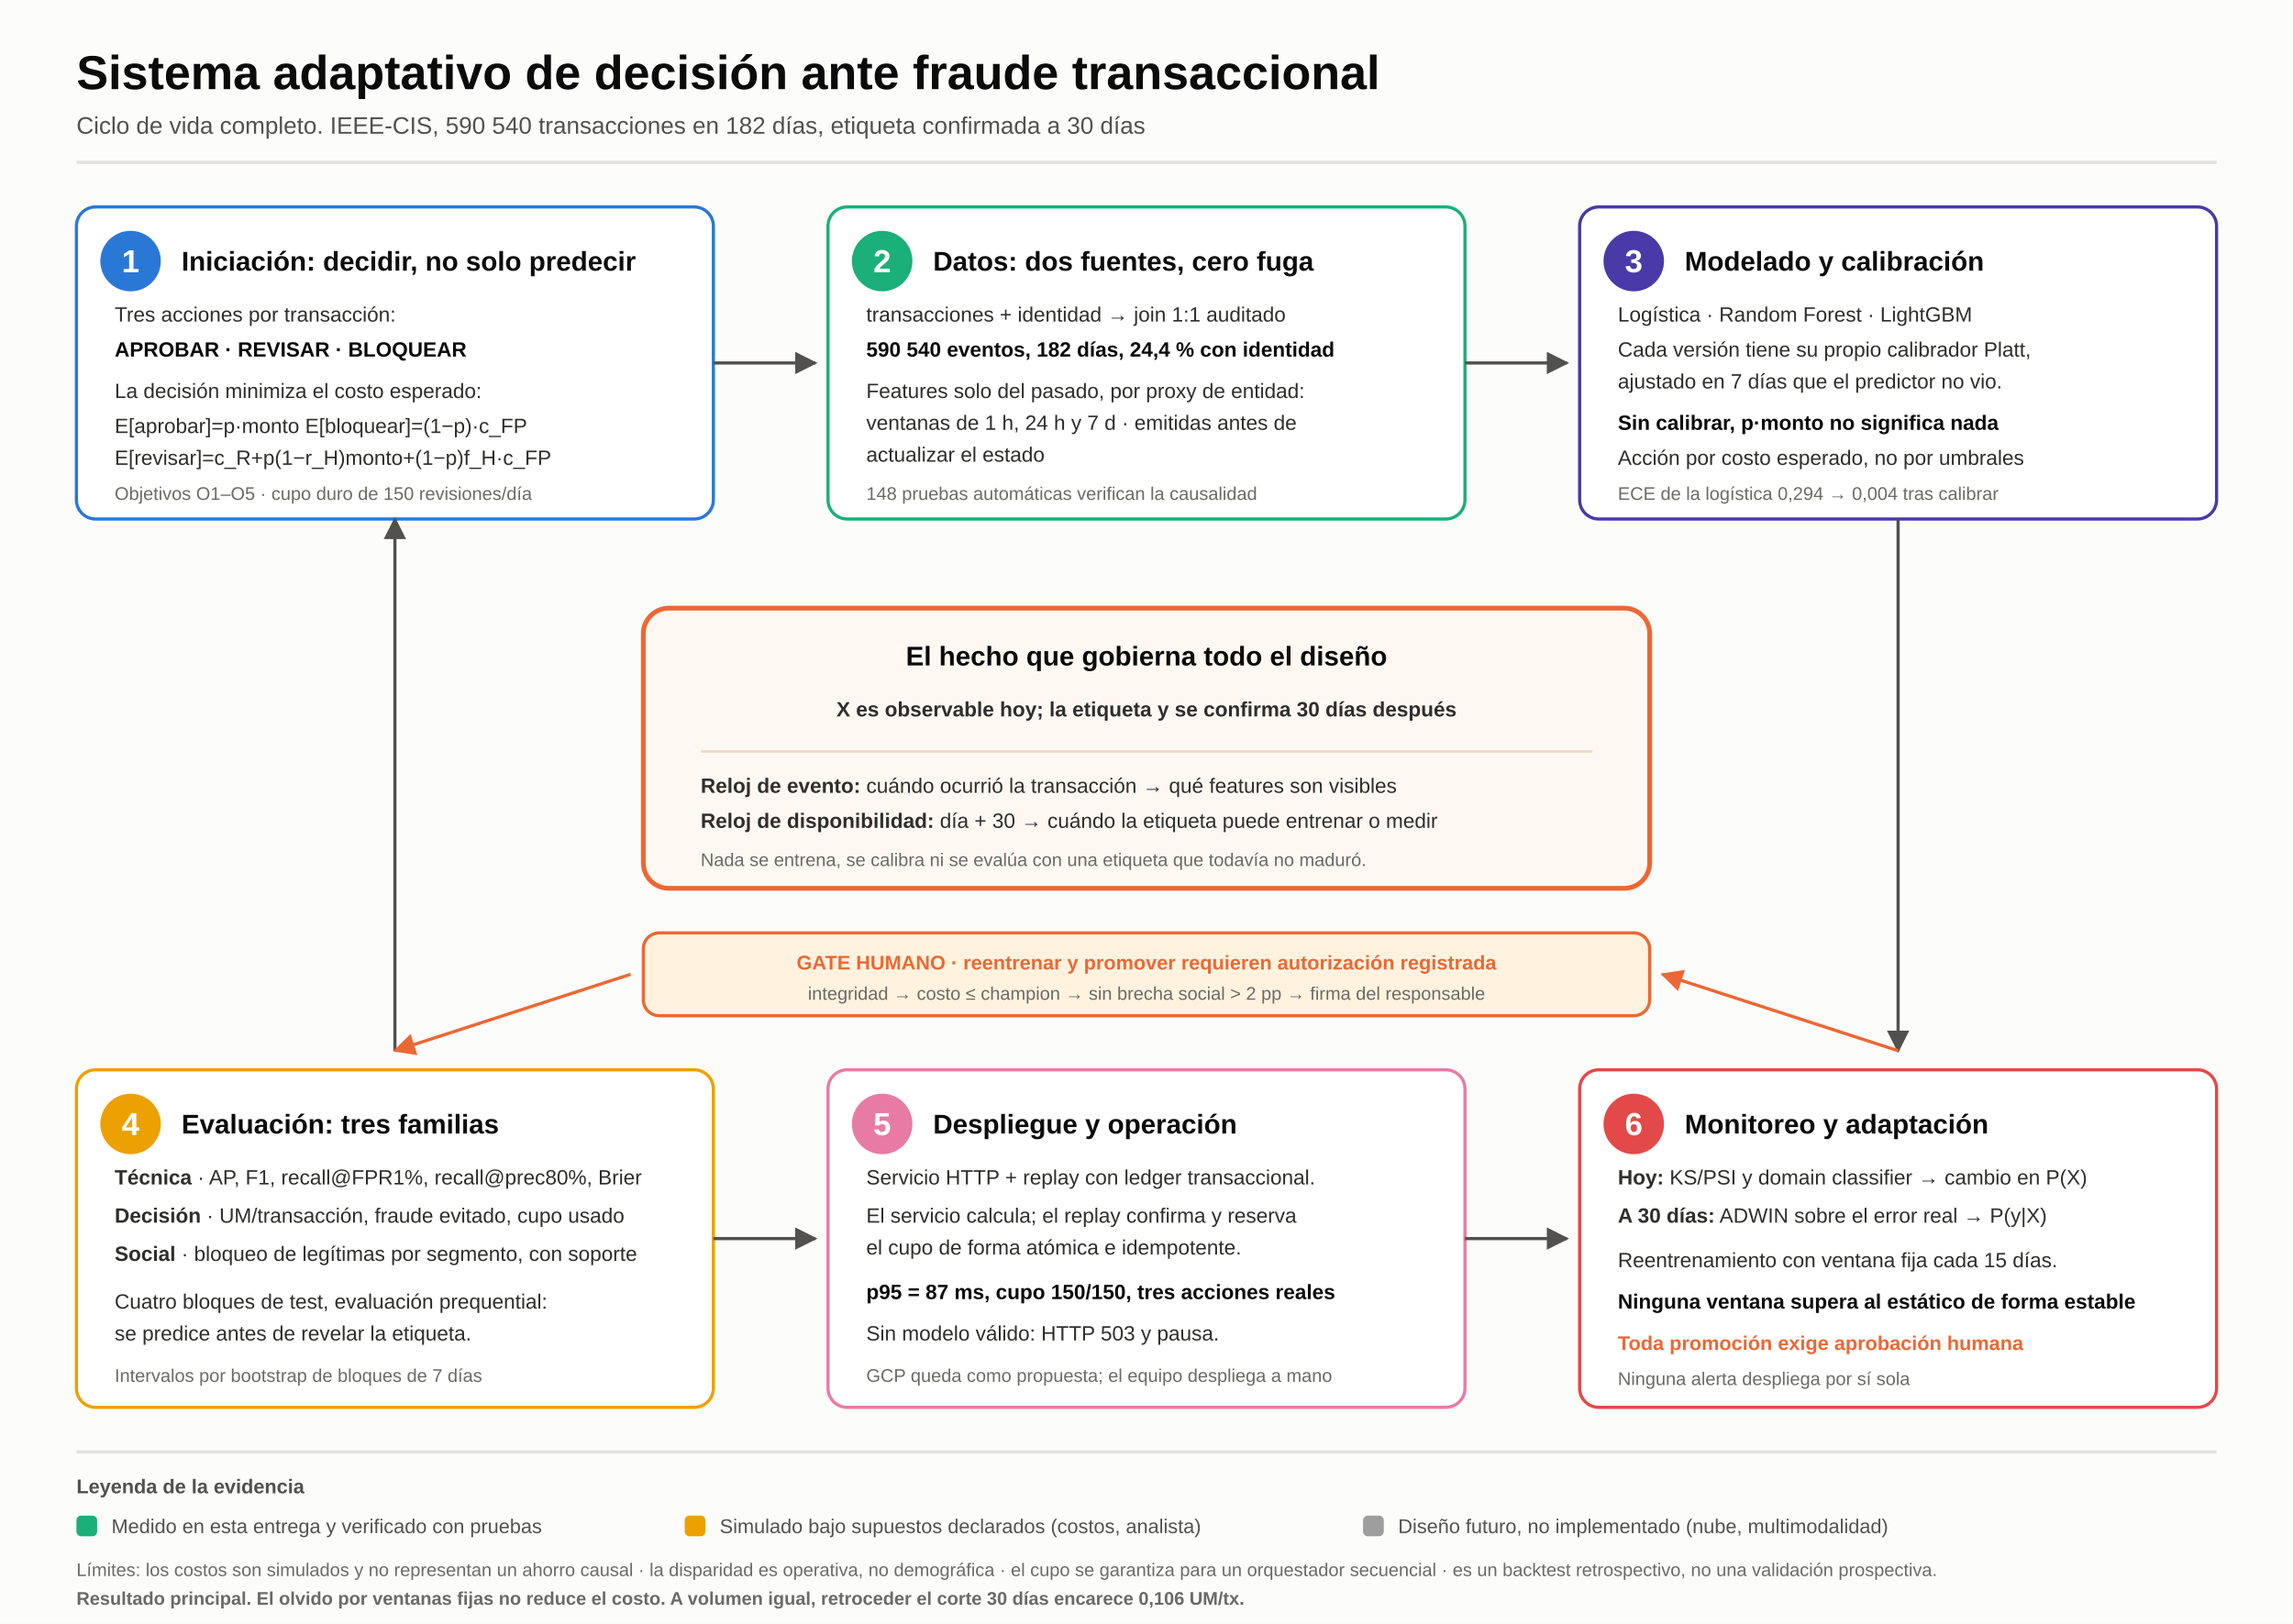
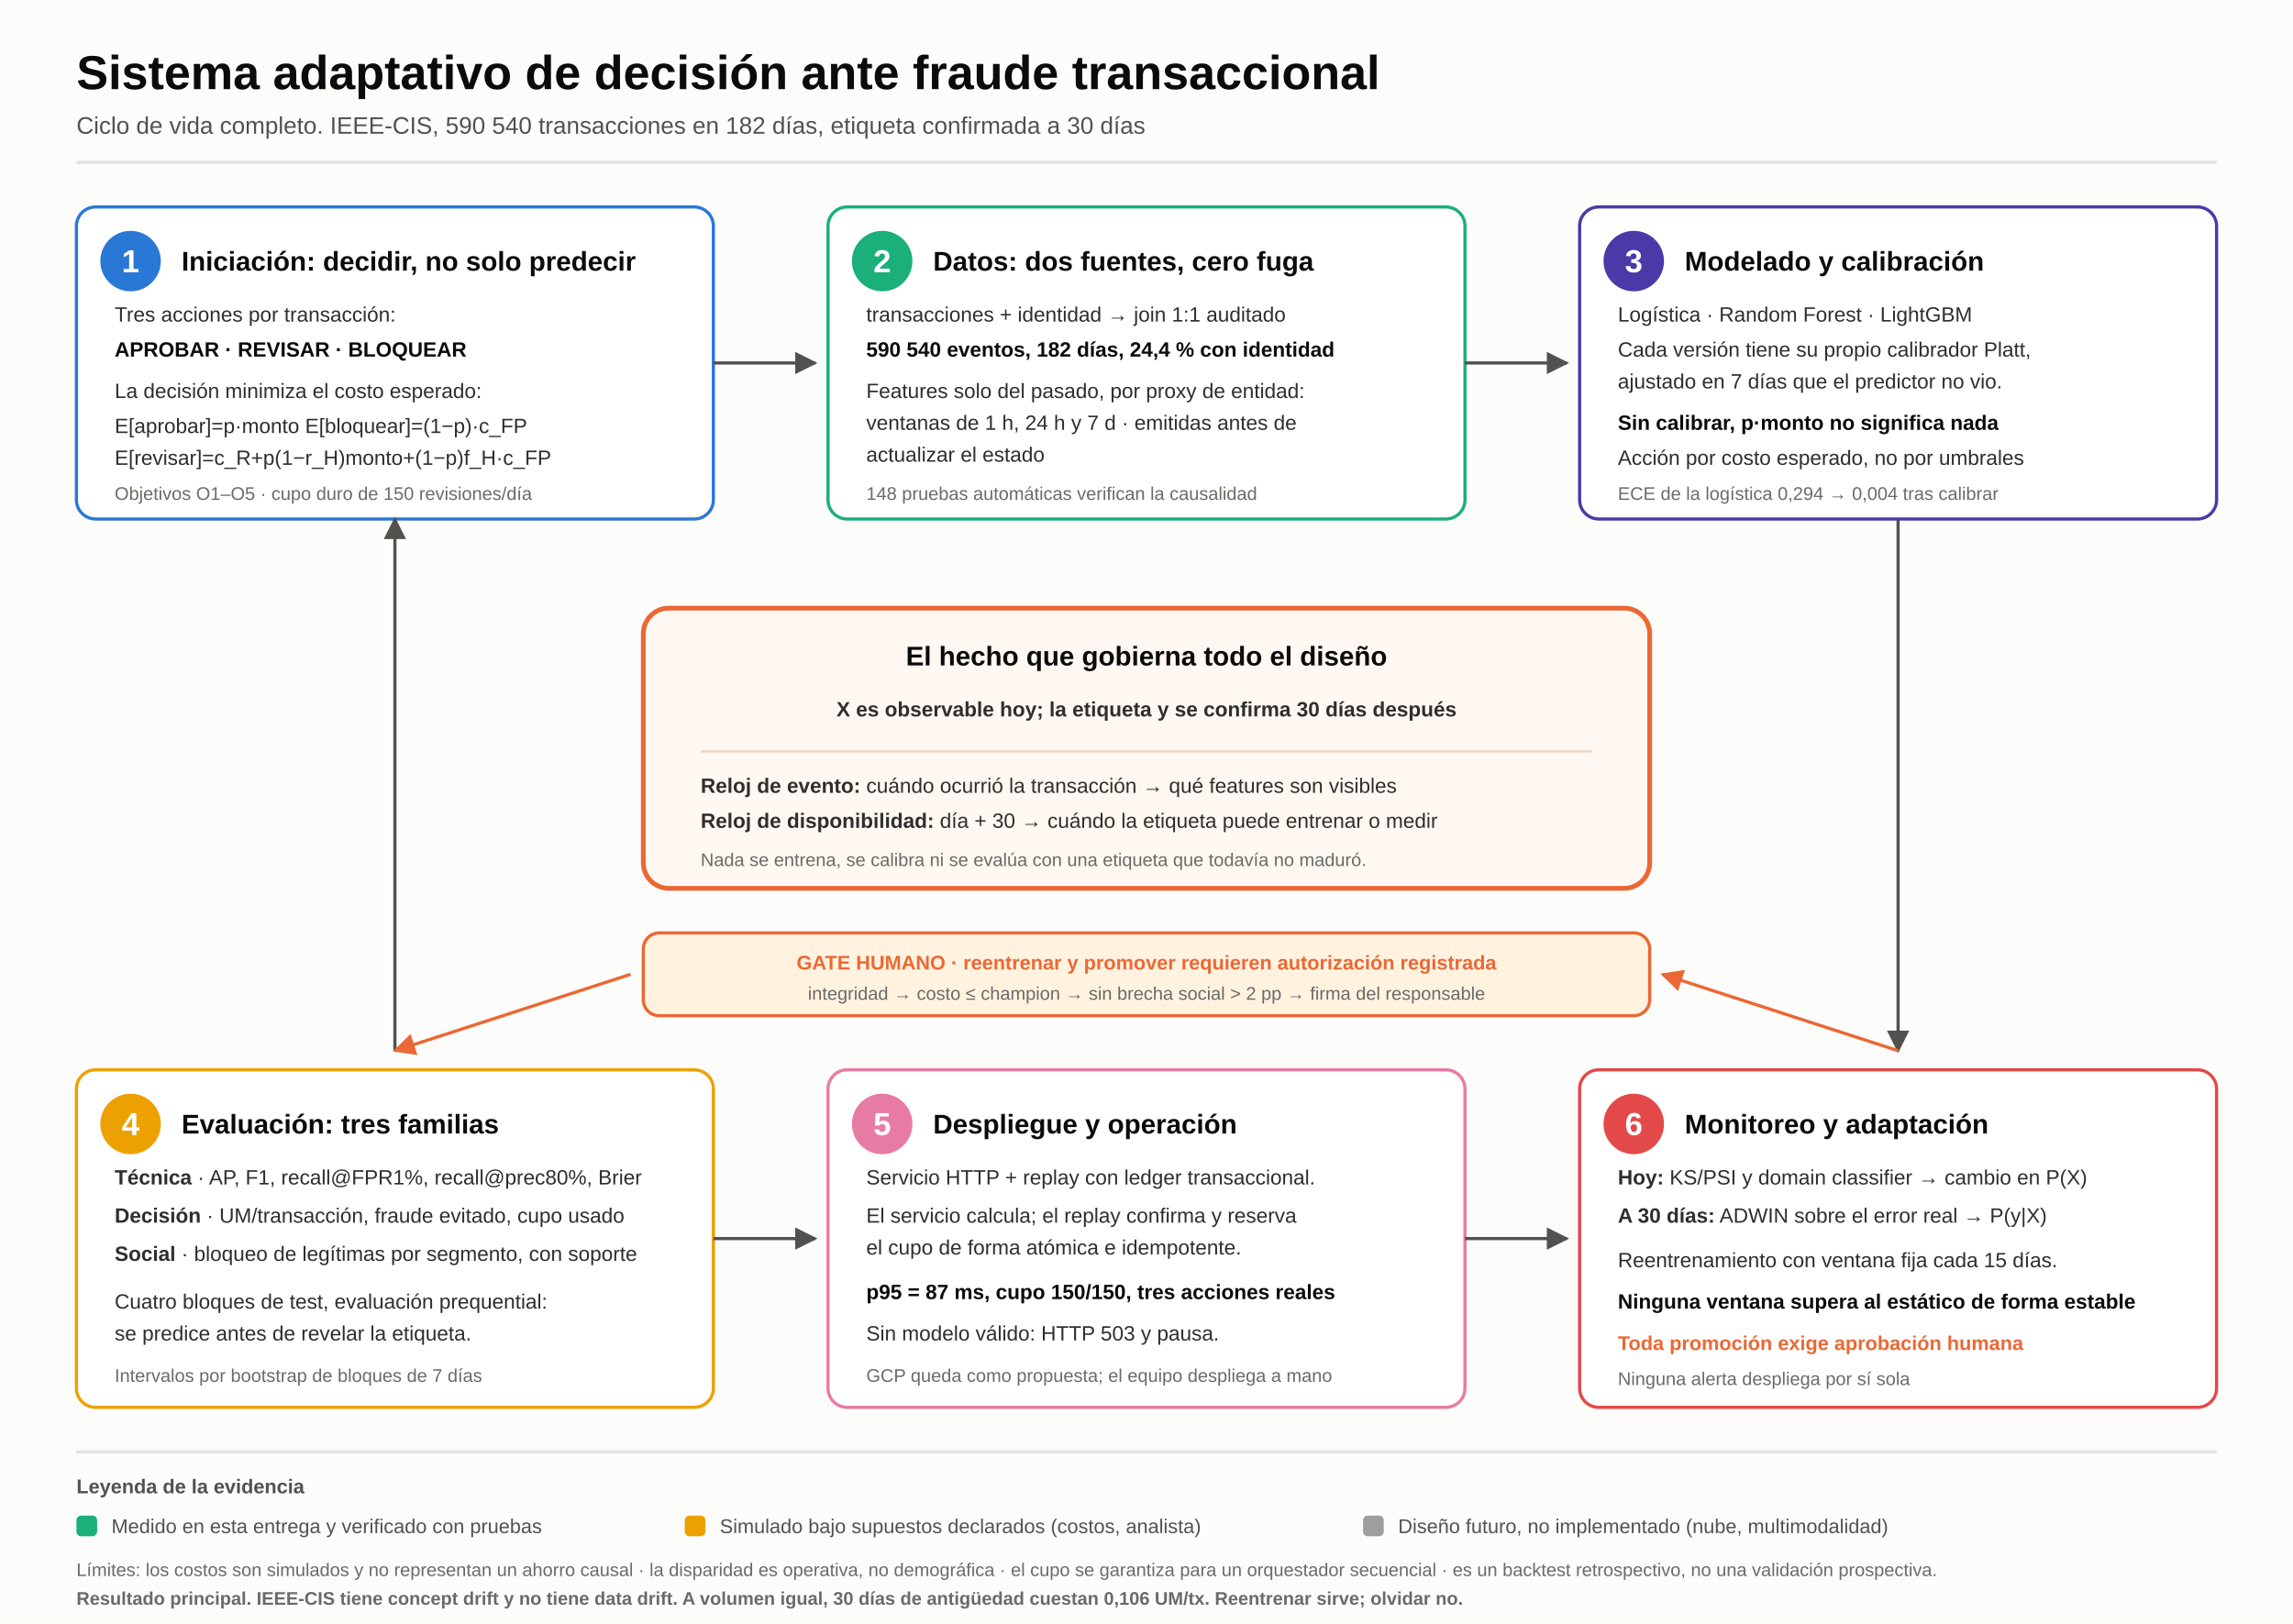
<svg xmlns="http://www.w3.org/2000/svg" viewBox="0 0 1440 1020" width="1440" height="1020" font-family="'Segoe UI', 'Helvetica Neue', Arial, sans-serif">
  <defs>
    <marker id="flecha" viewBox="0 0 10 10" refX="9" refY="5" markerWidth="7" markerHeight="7" orient="auto-start-reverse">
      <path d="M 0 0 L 10 5 L 0 10 z" fill="#52514e" />
    </marker>
    <marker id="flechaHumano" viewBox="0 0 10 10" refX="9" refY="5" markerWidth="7" markerHeight="7" orient="auto-start-reverse">
      <path d="M 0 0 L 10 5 L 0 10 z" fill="#eb6834" />
    </marker>
    <style>
      .titulo      { font-size: 30px; font-weight: 700; fill: #0b0b0b; }
      .subtitulo   { font-size: 15px; fill: #52514e; }
      .estacion    { font-size: 17px; font-weight: 700; fill: #0b0b0b; }
      .numero      { font-size: 20px; font-weight: 700; fill: #ffffff; }
      .cuerpo      { font-size: 13px; fill: #2f2e2c; }
      .dato        { font-size: 13px; font-weight: 700; fill: #0b0b0b; }
      .nota        { font-size: 11.5px; fill: #6b6a66; }
      .centro      { font-size: 17px; font-weight: 700; fill: #0b0b0b; }
      .centroTexto { font-size: 13px; fill: #2f2e2c; }
      .leyenda     { font-size: 12.5px; fill: #52514e; }
      .humano      { font-size: 12.5px; font-weight: 700; fill: #eb6834; }
      .caja        { fill: #ffffff; stroke-width: 2; rx: 12; }
    </style>
  </defs>
  <rect width="1440" height="1020" fill="#fcfcfb" />
  <text class="titulo" x="48" y="56">Sistema adaptativo de decisión ante fraude transaccional</text>
  <text class="subtitulo" x="48" y="84">
    Ciclo de vida completo. IEEE-CIS, 590 540 transacciones en 182 días, etiqueta confirmada a 30 días
  </text>
  <line x1="48" y1="102" x2="1392" y2="102" stroke="#e3e2de" stroke-width="2" />
  <rect class="caja" x="48" y="130" width="400" height="196" stroke="#2a78d6" />
  <circle cx="82" cy="164" r="19" fill="#2a78d6" />
  <text class="numero" x="82" y="171" text-anchor="middle">1</text>
  <text class="estacion" x="114" y="170">Iniciación: decidir, no solo predecir</text>
  <text class="cuerpo" x="72" y="202">Tres acciones por transacción:</text>
  <text class="dato" x="72" y="224">APROBAR · REVISAR · BLOQUEAR</text>
  <text class="cuerpo" x="72" y="250">La decisión minimiza el costo esperado:</text>
  <text class="cuerpo" x="72" y="272">E[aprobar]=p·monto   E[bloquear]=(1−p)·c_FP</text>
  <text class="cuerpo" x="72" y="292">E[revisar]=c_R+p(1−r_H)monto+(1−p)f_H·c_FP</text>
  <text class="nota" x="72" y="314">Objetivos O1–O5 · cupo duro de 150 revisiones/día</text>
  <rect class="caja" x="520" y="130" width="400" height="196" stroke="#1baf7a" />
  <circle cx="554" cy="164" r="19" fill="#1baf7a" />
  <text class="numero" x="554" y="171" text-anchor="middle">2</text>
  <text class="estacion" x="586" y="170">Datos: dos fuentes, cero fuga</text>
  <text class="cuerpo" x="544" y="202">transacciones + identidad → join 1:1 auditado</text>
  <text class="dato" x="544" y="224">590 540 eventos, 182 días, 24,4 % con identidad</text>
  <text class="cuerpo" x="544" y="250">Features solo del pasado, por proxy de entidad:</text>
  <text class="cuerpo" x="544" y="270">ventanas de 1 h, 24 h y 7 d · emitidas antes de</text>
  <text class="cuerpo" x="544" y="290">actualizar el estado</text>
  <text class="nota" x="544" y="314">148 pruebas automáticas verifican la causalidad</text>
  <rect class="caja" x="992" y="130" width="400" height="196" stroke="#4a3aa7" />
  <circle cx="1026" cy="164" r="19" fill="#4a3aa7" />
  <text class="numero" x="1026" y="171" text-anchor="middle">3</text>
  <text class="estacion" x="1058" y="170">Modelado y calibración</text>
  <text class="cuerpo" x="1016" y="202">Logística · Random Forest · LightGBM</text>
  <text class="cuerpo" x="1016" y="224">Cada versión tiene su propio calibrador Platt,</text>
  <text class="cuerpo" x="1016" y="244">ajustado en 7 días que el predictor no vio.</text>
  <text class="dato" x="1016" y="270">Sin calibrar, p·monto no significa nada</text>
  <text class="cuerpo" x="1016" y="292">Acción por costo esperado, no por umbrales</text>
  <text class="nota" x="1016" y="314">ECE de la logística 0,294 → 0,004 tras calibrar</text>
  <rect x="404" y="382" width="632" height="176" rx="16" fill="#fff8f2" stroke="#eb6834" stroke-width="3" />
  <text class="centro" x="720" y="418" text-anchor="middle">
    El hecho que gobierna todo el diseño
  </text>
  <text class="centroTexto" x="720" y="450" text-anchor="middle" font-size="15" font-weight="700" fill="#eb6834">
    X es observable hoy; la etiqueta y se confirma 30 días después
  </text>
  <line x1="440" y1="472" x2="1000" y2="472" stroke="#f0d5c2" stroke-width="1.5" />
  <text class="centroTexto" x="440" y="498">
    <tspan font-weight="700">Reloj de evento:</tspan> cuándo ocurrió la transacción → qué features son visibles
  </text>
  <text class="centroTexto" x="440" y="520">
    <tspan font-weight="700">Reloj de disponibilidad:</tspan> día + 30 → cuándo la etiqueta puede entrenar o medir
  </text>
  <text class="nota" x="440" y="544">
    Nada se entrena, se calibra ni se evalúa con una etiqueta que todavía no maduró.
  </text>
  <path d="M 448 228 L 512 228" stroke="#52514e" stroke-width="2" fill="none" marker-end="url(#flecha)" />
  <path d="M 920 228 L 984 228" stroke="#52514e" stroke-width="2" fill="none" marker-end="url(#flecha)" />
  <path d="M 1192 326 L 1192 660" stroke="#52514e" stroke-width="2" fill="none" marker-end="url(#flecha)" />
  <path d="M 248 660 L 248 326" stroke="#52514e" stroke-width="2" fill="none" marker-end="url(#flecha)" />
  <rect class="caja" x="48" y="672" width="400" height="212" stroke="#eda100" />
  <circle cx="82" cy="706" r="19" fill="#eda100" />
  <text class="numero" x="82" y="713" text-anchor="middle">4</text>
  <text class="estacion" x="114" y="712">Evaluación: tres familias</text>
  <text class="cuerpo" x="72" y="744">
    <tspan font-weight="700">Técnica</tspan> · AP, F1, recall@FPR1%, recall@prec80%, Brier</text>
  <text class="cuerpo" x="72" y="768">
    <tspan font-weight="700">Decisión</tspan> · UM/transacción, fraude evitado, cupo usado</text>
  <text class="cuerpo" x="72" y="792">
    <tspan font-weight="700">Social</tspan> · bloqueo de legítimas por segmento, con soporte</text>
  <text class="cuerpo" x="72" y="822">Cuatro bloques de test, evaluación prequential:</text>
  <text class="cuerpo" x="72" y="842">se predice antes de revelar la etiqueta.</text>
  <text class="nota" x="72" y="868">Intervalos por bootstrap de bloques de 7 días</text>
  <rect class="caja" x="520" y="672" width="400" height="212" stroke="#e87ba4" />
  <circle cx="554" cy="706" r="19" fill="#e87ba4" />
  <text class="numero" x="554" y="713" text-anchor="middle">5</text>
  <text class="estacion" x="586" y="712">Despliegue y operación</text>
  <text class="cuerpo" x="544" y="744">Servicio HTTP + replay con ledger transaccional.</text>
  <text class="cuerpo" x="544" y="768">El servicio calcula; el replay confirma y reserva</text>
  <text class="cuerpo" x="544" y="788">el cupo de forma atómica e idempotente.</text>
  <text class="dato" x="544" y="816">p95 = 87 ms, cupo 150/150, tres acciones reales</text>
  <text class="cuerpo" x="544" y="842">Sin modelo válido: HTTP 503 y pausa.</text>
  <text class="nota" x="544" y="868">GCP queda como propuesta; el equipo despliega a mano</text>
  <rect class="caja" x="992" y="672" width="400" height="212" stroke="#e34948" />
  <circle cx="1026" cy="706" r="19" fill="#e34948" />
  <text class="numero" x="1026" y="713" text-anchor="middle">6</text>
  <text class="estacion" x="1058" y="712">Monitoreo y adaptación</text>
  <text class="cuerpo" x="1016" y="744">
    <tspan font-weight="700">Hoy:</tspan> KS/PSI y domain classifier → cambio en P(X)</text>
  <text class="cuerpo" x="1016" y="768">
    <tspan font-weight="700">A 30 días:</tspan> ADWIN sobre el error real → P(y|X)</text>
  <text class="cuerpo" x="1016" y="796">Reentrenamiento con ventana fija cada 15 días.</text>
  <text class="dato" x="1016" y="822">Ninguna ventana supera al estático de forma estable</text>
  <text class="humano" x="1016" y="848">Toda promoción exige aprobación humana</text>
  <text class="nota" x="1016" y="870">Ninguna alerta despliega por sí sola</text>
  <path d="M 448 778 L 512 778" stroke="#52514e" stroke-width="2" fill="none" marker-end="url(#flecha)" />
  <path d="M 920 778 L 984 778" stroke="#52514e" stroke-width="2" fill="none" marker-end="url(#flecha)" />
  <rect x="404" y="586" width="632" height="52" rx="10" fill="#fff3e0" stroke="#eb6834" stroke-width="2" />
  <text class="humano" x="720" y="609" text-anchor="middle" font-size="14">
    GATE HUMANO · reentrenar y promover requieren autorización registrada
  </text>
  <text class="nota" x="720" y="628" text-anchor="middle">
    integridad → costo ≤ champion → sin brecha social &gt; 2 pp → firma del responsable
  </text>
  <path d="M 1192 660 L 1044 612" stroke="#eb6834" stroke-width="2" fill="none" marker-end="url(#flechaHumano)" />
  <path d="M 396 612 L 248 660" stroke="#eb6834" stroke-width="2" fill="none" marker-end="url(#flechaHumano)" />
  <line x1="48" y1="912" x2="1392" y2="912" stroke="#e3e2de" stroke-width="2" />
  <text class="leyenda" x="48" y="938" font-weight="700">Leyenda de la evidencia</text>
  <rect x="48" y="952" width="13" height="13" rx="3" fill="#1baf7a" />
  <text class="leyenda" x="70" y="963">Medido en esta entrega y verificado con pruebas</text>
  <rect x="430" y="952" width="13" height="13" rx="3" fill="#eda100" />
  <text class="leyenda" x="452" y="963">Simulado bajo supuestos declarados (costos, analista)</text>
  <rect x="856" y="952" width="13" height="13" rx="3" fill="#9e9e9e" />
  <text class="leyenda" x="878" y="963">Diseño futuro, no implementado (nube, multimodalidad)</text>
  <text class="nota" x="48" y="990">
    Límites: los costos son simulados y no representan un ahorro causal · la disparidad es operativa, no demográfica ·
    el cupo se garantiza para un orquestador secuencial · es un backtest retrospectivo, no una validación prospectiva.
  </text>
  <text class="nota" x="48" y="1008" font-weight="700" fill="#e34948">
-     Resultado principal. El olvido por ventanas fijas no reduce el costo. A volumen igual, retroceder el corte 30 días encarece 0,106 UM/tx.
+     Resultado principal. IEEE-CIS tiene concept drift y no tiene data drift. A volumen igual, 30 días de antigüedad cuestan 0,106 UM/tx. Reentrenar sirve; olvidar no.
  </text>
</svg>
